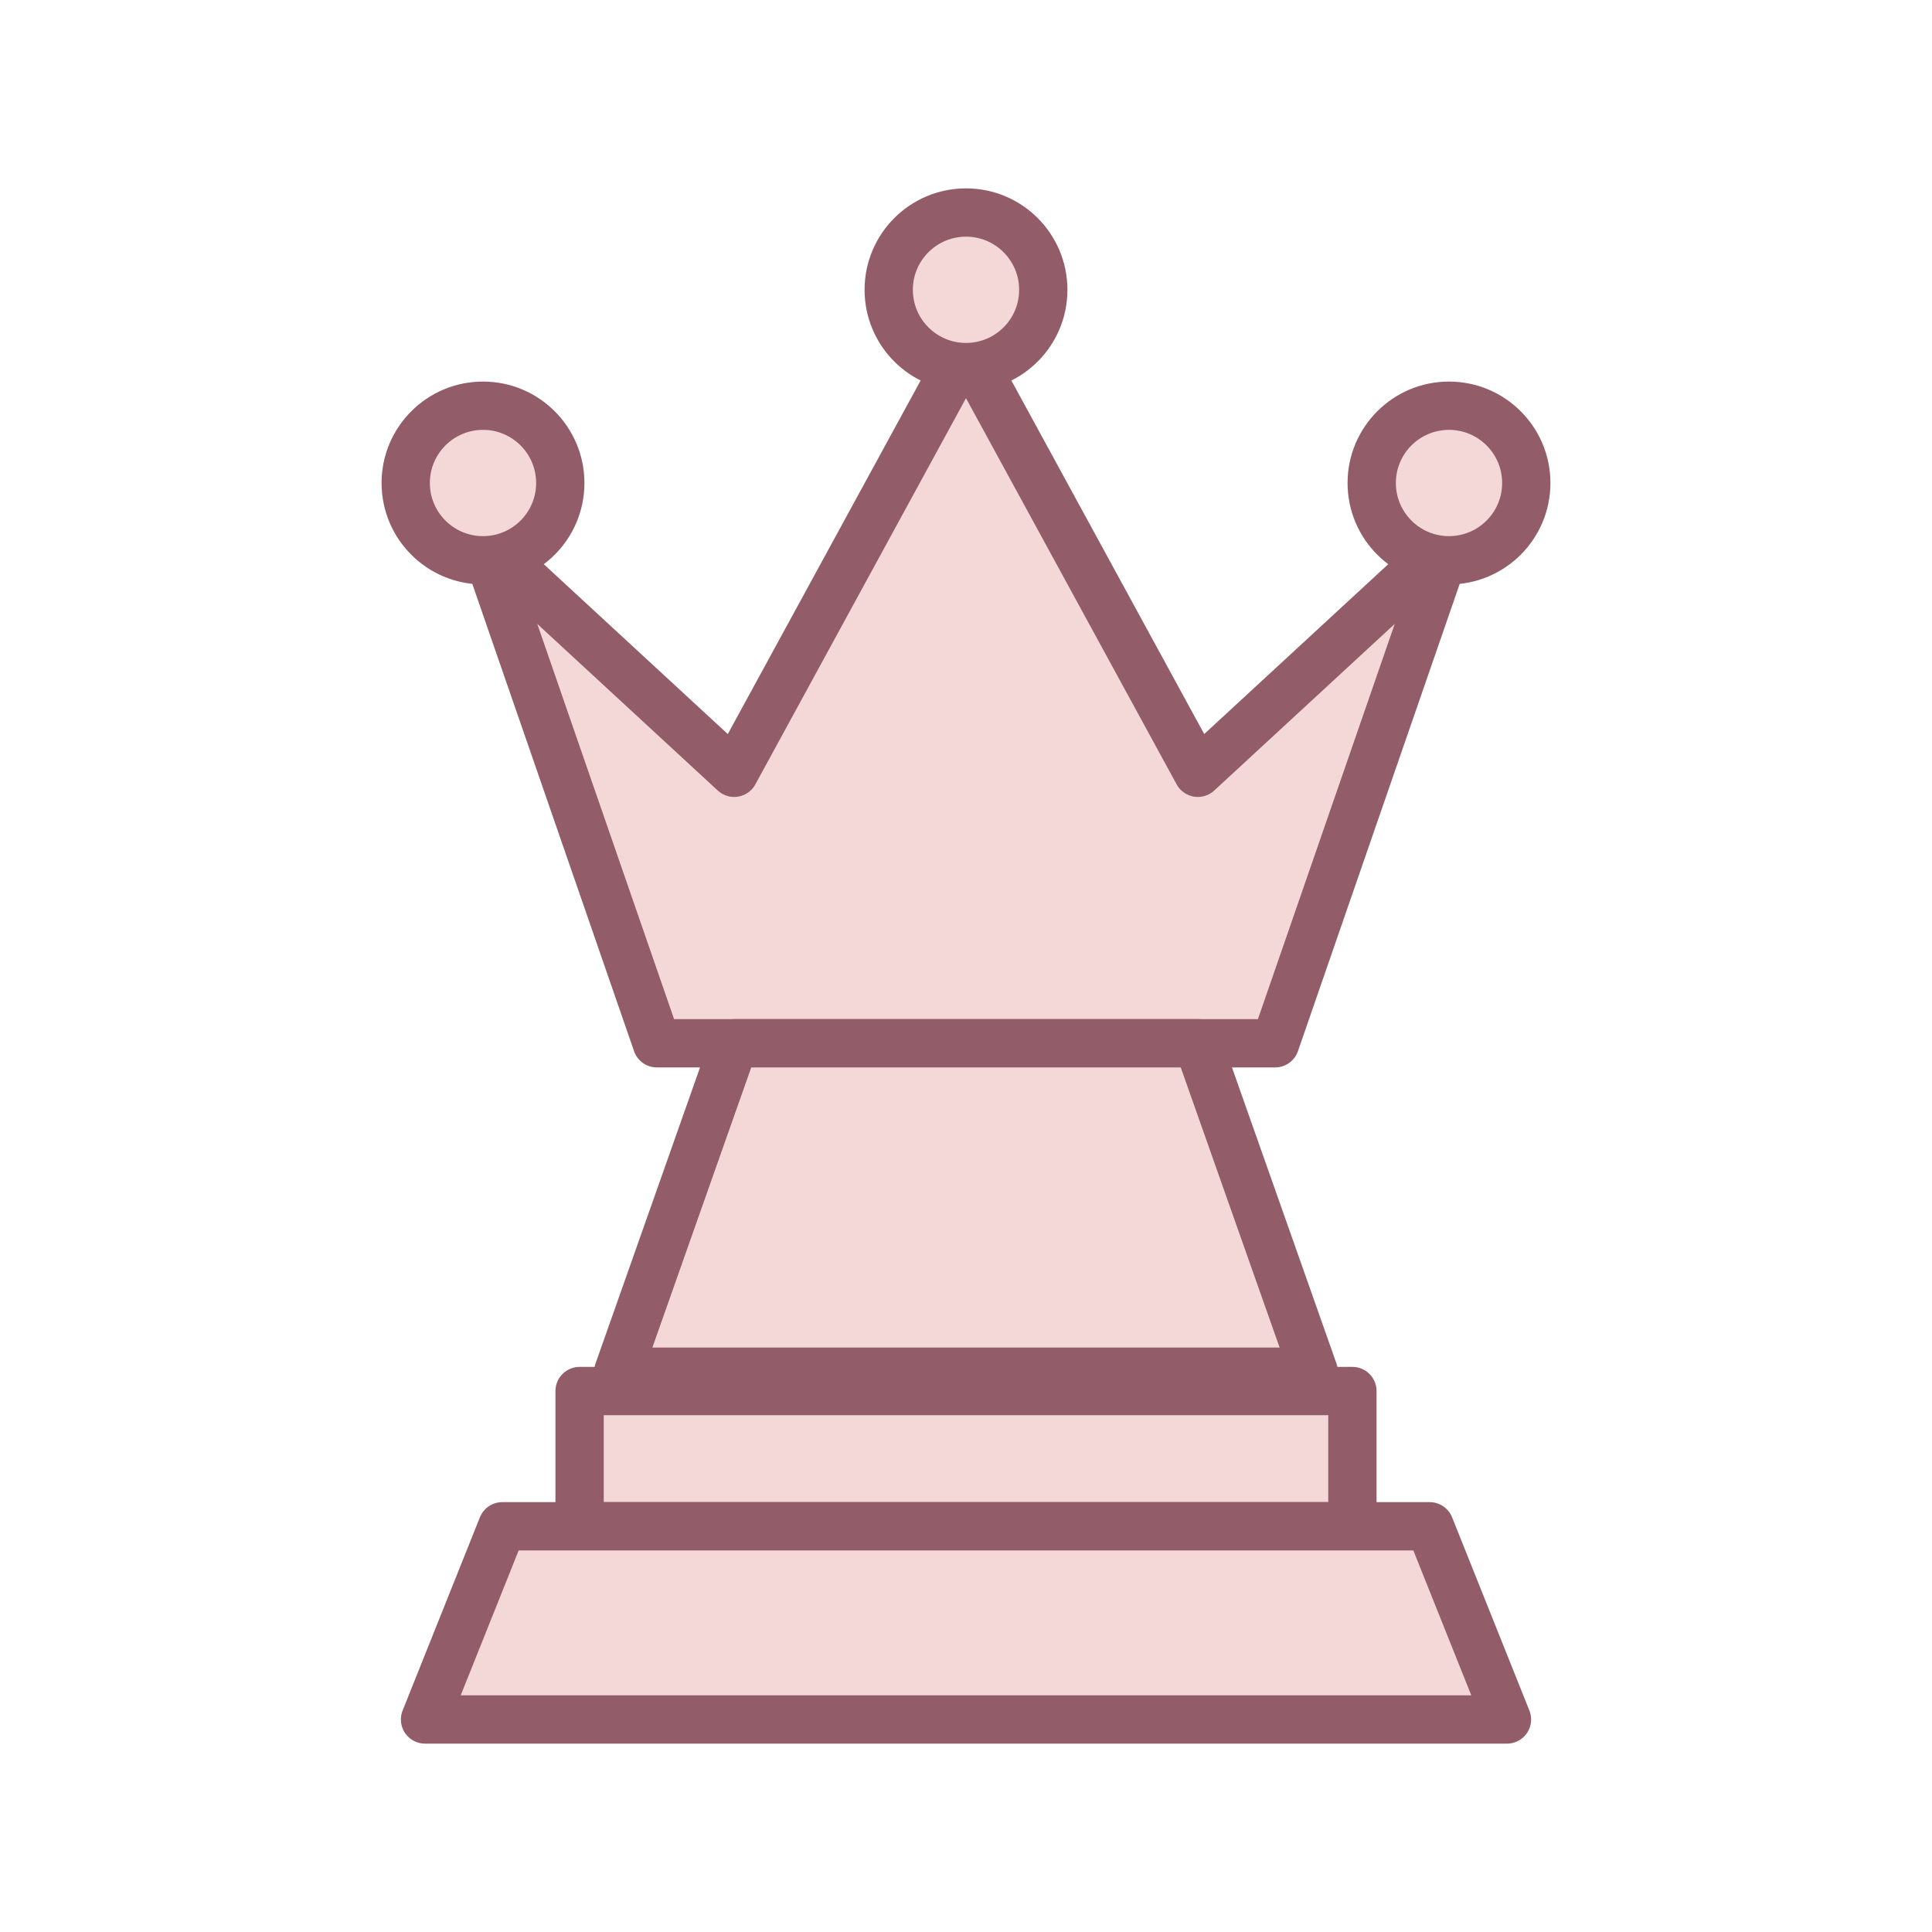
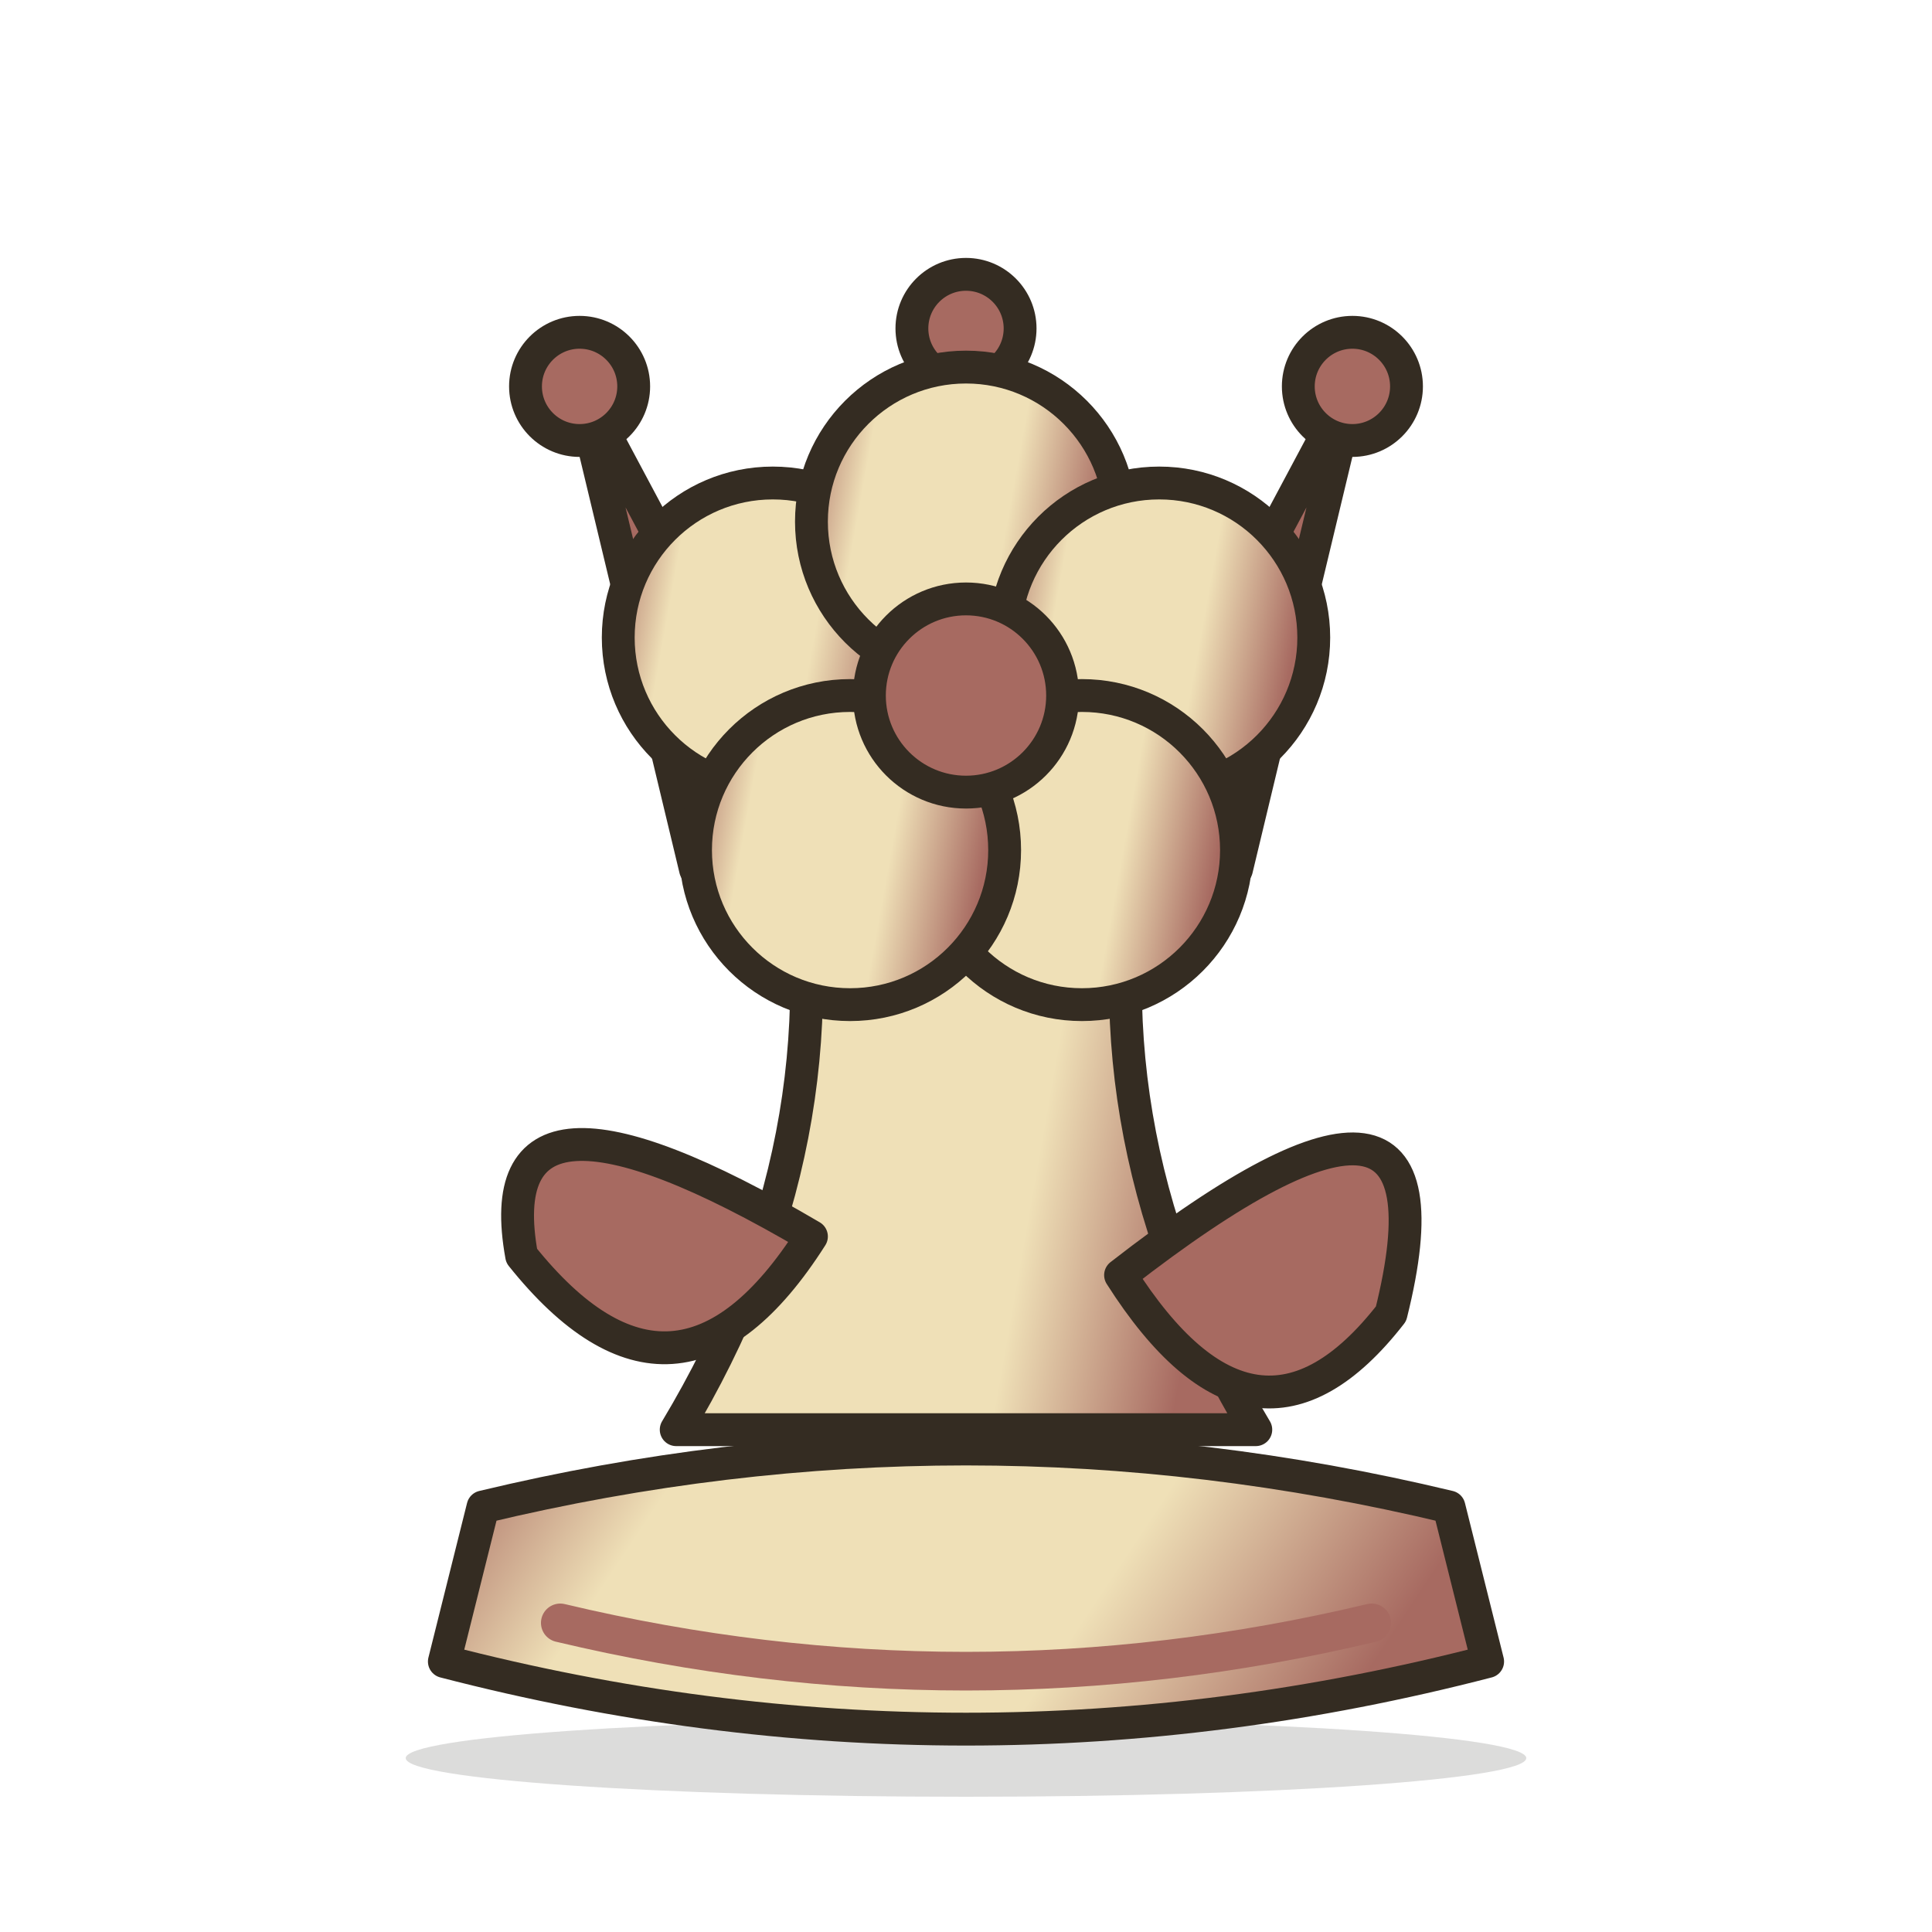
<svg xmlns="http://www.w3.org/2000/svg" viewBox="0 0 100 100">
-   <g fill="#f4d8d7" stroke="#925d69" stroke-width="2.5" stroke-linejoin="round" stroke-linecap="round">
-     <path d="M25 28l13 12 12-22 12 22 13-12-9 26H34Z" />
-     <path d="M38 54h24l6 17H32Z" />
-     <circle cx="25" cy="25" r="4" />
-     <circle cx="50" cy="15" r="4" />
-     <circle cx="75" cy="25" r="4" />
-     <path d="M30 72h40v7H30Z" />
-     <path d="M26 79h48l4 10H22Z" />
+   <defs>
+     <linearGradient id="material" x2="1" y2=".18">
+       <stop stop-color="#a76a61" />
+       <stop offset=".23" stop-color="#efe0b7" />
+       <stop offset=".7" stop-color="#efe0b7" />
+       <stop offset="1" stop-color="#a76a61" />
+     </linearGradient>
+   </defs>
+   <ellipse cx="50" cy="91" rx="29" ry="2" fill="#14130f" opacity=".15" />
+   <g stroke="#342c22" stroke-width="1.7" stroke-linejoin="round" stroke-linecap="round">
+     <path d="M30 20l8 15 12-18 12 18 8-15-6 25H36Z" fill="#a76a61" />
+     <circle cx="30" cy="20" r="2.8" fill="#a76a61" />
+     <circle cx="50" cy="17" r="2.8" fill="#a76a61" />
+     <circle cx="70" cy="20" r="2.8" fill="#a76a61" />
+     <path d="M35 74Q44 59 41 43H59Q56 59 65 74Z" fill="url(#material)" />
+     <circle cx="40" cy="33" r="8" fill="url(#material)" />
+     <circle cx="50" cy="27" r="8" fill="url(#material)" />
+     <circle cx="60" cy="33" r="8" fill="url(#material)" />
+     <circle cx="56" cy="44" r="8" fill="url(#material)" />
+     <circle cx="44" cy="44" r="8" fill="url(#material)" />
+     <circle cx="50" cy="36" r="5" fill="#a76a61" />
+     <path d="M42 64Q25 54 27 65Q35 75 42 64M58 66Q76 52 72 68Q65 77 58 66Z" fill="#a76a61" />
+     <path d="M25 78Q50 72 75 78L77 86Q50 93 23 86Z" fill="url(#material)" />
+     <path d="M29 84q21 5 42 0" fill="none" stroke="#a76a61" stroke-width="2" />
  </g>
</svg>
